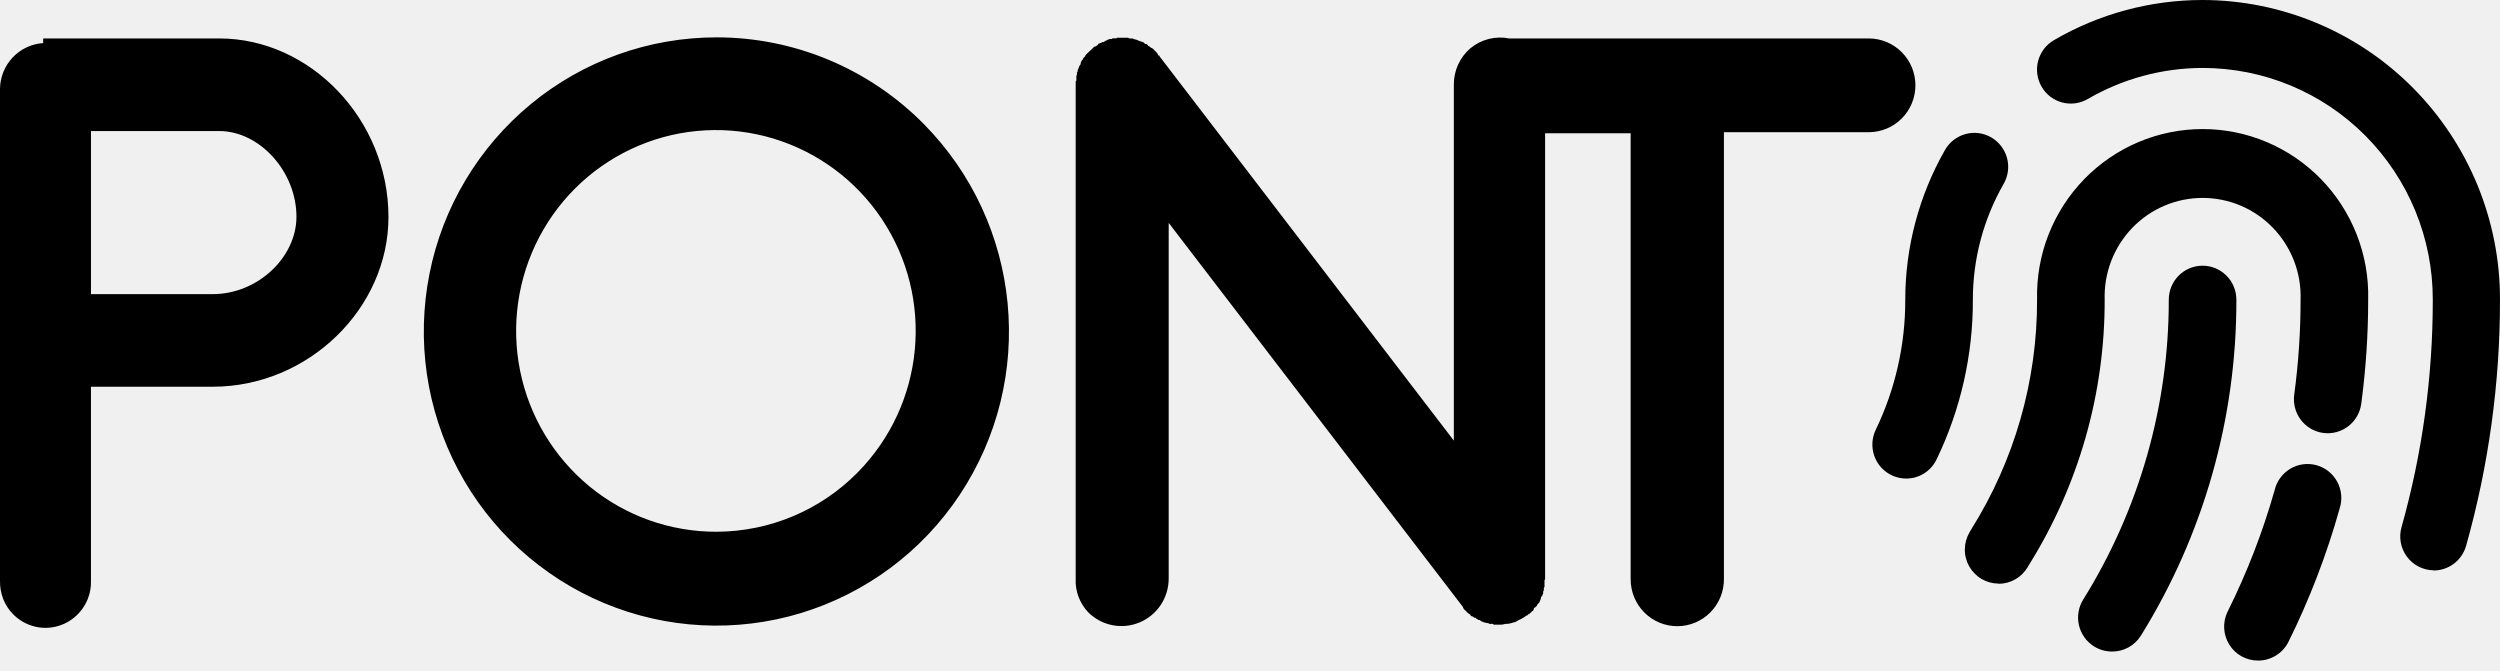
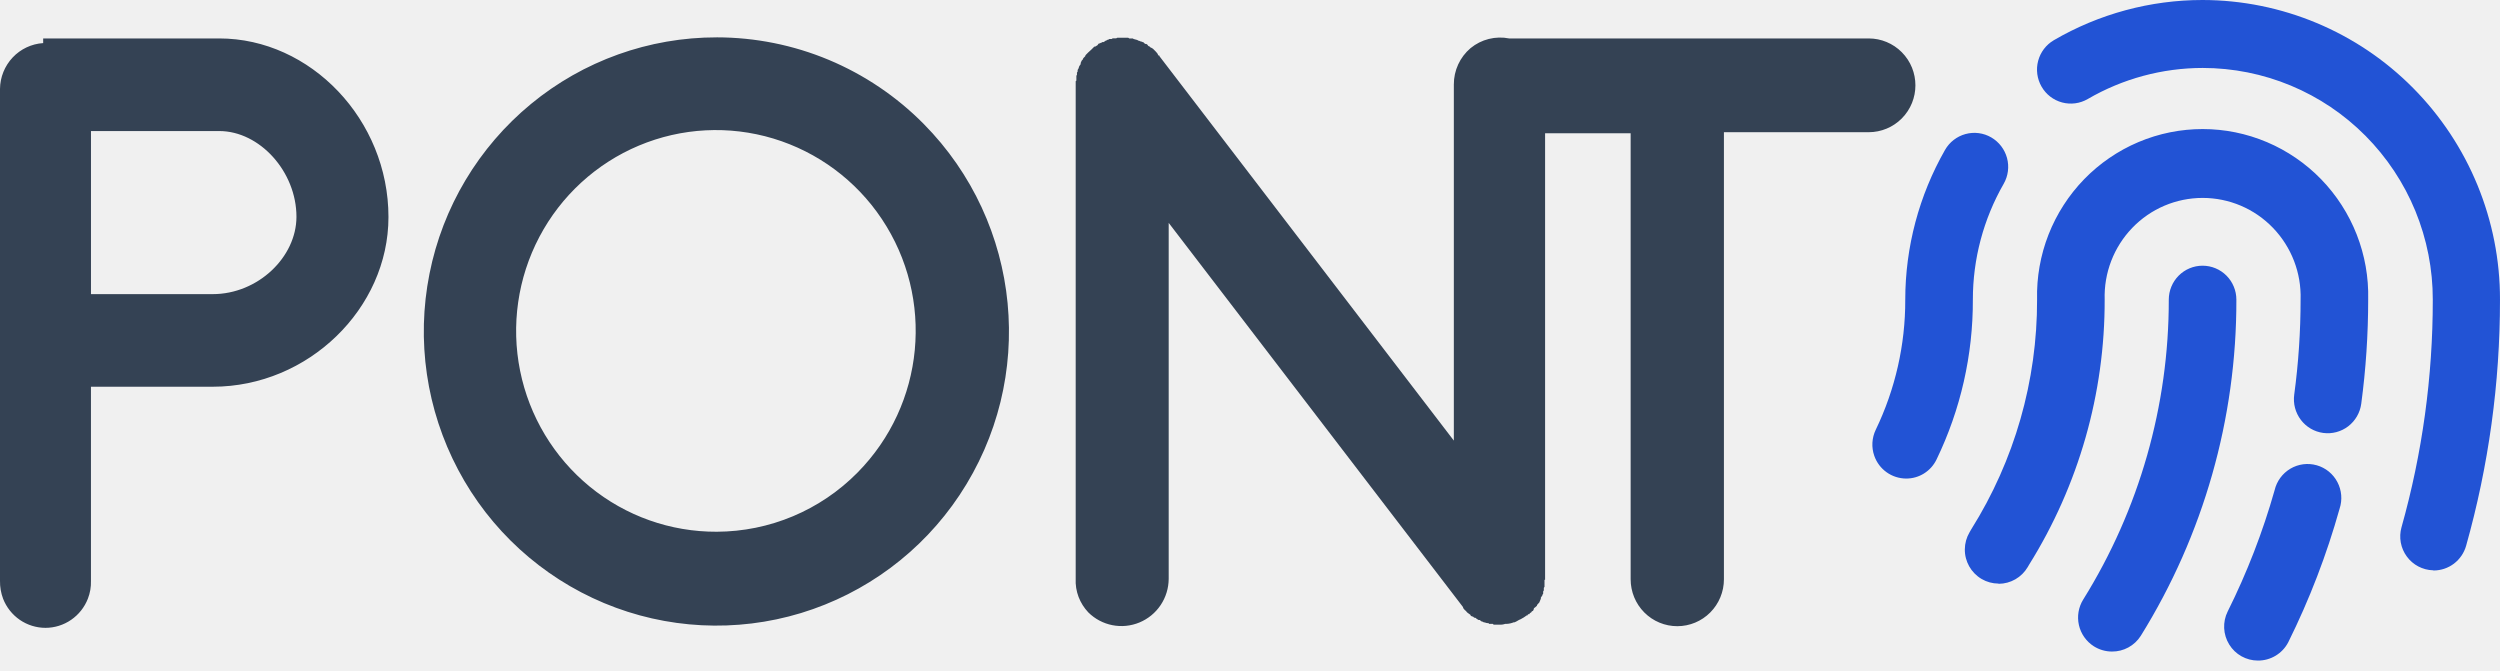
- <svg xmlns="http://www.w3.org/2000/svg" viewBox="0 0 220 59" fill="currentColor" aria-hidden="true" data-slot="icon">
+ <svg xmlns="http://www.w3.org/2000/svg" fill="none" viewBox="0 0 220 59">
  <g clip-path="url(#a)">
-     <path d="M19.29 3.382H3.799v.41a4.05 4.05 0 0 0-2.683 1.264A4.1 4.1 0 0 0 0 7.816v43.3c-.009.537.084 1.07.272 1.572a4.03 4.03 0 0 0 1.472 1.86 4 4 0 0 0 2.258.703 4 4 0 0 0 2.257-.705 4.04 4.04 0 0 0 1.473-1.858c.196-.5.289-1.035.272-1.572V34.032h10.716c8.412 0 15.465-6.885 15.465-14.932 0-8.56-6.849-15.718-14.896-15.718m-.57 22.5H8.006v-14.35H19.29c3.569 0 6.798 3.579 6.798 7.542 0 3.563-3.4 6.809-7.367 6.809M63.077 3.288a25.66 25.66 0 0 0-16.342 5.854 25.9 25.9 0 0 0-8.939 14.947 26 26 0 0 0 2.523 17.254 25.8 25.8 0 0 0 12.84 11.729 25.62 25.62 0 0 0 17.327.877 25.76 25.76 0 0 0 13.947-10.371A25.99 25.99 0 0 0 81.27 10.89a25.7 25.7 0 0 0-8.343-5.624 25.6 25.6 0 0 0-9.85-1.979m0 43.506a17.52 17.52 0 0 1-11.175-3.966 17.7 17.7 0 0 1-6.132-10.194 17.76 17.76 0 0 1 1.696-11.79c1.906-3.615 5-6.453 8.754-8.03a17.5 17.5 0 0 1 11.835-.621 17.6 17.6 0 0 1 9.538 7.07 17.745 17.745 0 0 1-2.135 22.329 17.5 17.5 0 0 1-5.676 3.839 17.5 17.5 0 0 1-6.705 1.363M164.715 3.383h-31.908a4.1 4.1 0 0 0-3.399.854 4.17 4.17 0 0 0-1.47 3.195v31.341L102.037 4.954c0-.068 0-.068-.068-.068s-.068-.137-.136-.205l-.119-.137-.135-.136-.136-.137c-.068 0-.068-.068-.136-.068s-.136-.137-.204-.137-.068-.068-.136-.137c-.068-.068-.136-.068-.204-.068l-.136-.137c-.068 0-.136-.068-.204-.068s-.136-.068-.204-.068a.3.3 0 0 1-.136-.069l-.255-.068a.2.2 0 0 1-.136-.068h-.204a.25.25 0 0 1-.11 0 .4.4 0 0 1-.094-.06h-.85a.3.3 0 0 0-.11 0 .2.2 0 0 0-.093.051h-.315a.4.4 0 0 0-.093.06h-.204a.4.4 0 0 1-.094.06h-.06c-.067.068-.067.068-.135.068l-.204.137a.3.3 0 0 0-.11 0l-.094.06c-.06 0-.128.068-.195.068-.069 0-.077.068-.136.136-.06.069-.136.069-.204.137h-.085l-.136.137-.136.136-.264.24-.204.205a.23.23 0 0 0-.068.136l-.136.137a.26.26 0 0 0-.068.137c-.068.068-.136.136-.136.196a.3.3 0 0 0-.05.103.23.23 0 0 0 0 .11l-.136.197c0 .069-.06.137-.06.205a.25.25 0 0 0-.076.137.24.24 0 0 1 0 .11.2.2 0 0 1-.06.095v.205a.2.2 0 0 0-.051.094.3.3 0 0 0 0 .11v.214c0 .069 0 .137-.06.137v43.77a4 4 0 0 0 .255 1.624c.193.501.482.96.85 1.35a4.134 4.134 0 0 0 4.513.89 4.16 4.16 0 0 0 1.859-1.53 4.2 4.2 0 0 0 .707-2.308V19.613l25.908 33.819v.068c.068.068.136.205.255.265.068.136.204.196.272.256s.136.068.136.137c0 .068.136.068.264.136 0 .069.068.069.136.069s.136.136.204.136a.3.3 0 0 0 .093.06.25.25 0 0 0 .111 0c.068.069.135.137.203.137a.25.25 0 0 1 .136.068c.136 0 .204.069.34.069s.068 0 .136.068h.332l.068.068h.476a1.3 1.3 0 0 0 .543-.068h.136c.21-.011.417-.057.612-.137h.068c.204-.068.34-.205.544-.273q.287-.147.544-.342h.068a.13.13 0 0 1 .042-.094.16.16 0 0 1 .094 0c.068-.068.068-.136.136-.136s.068-.137.136-.137.136-.128.136-.205.059-.069.127-.137.068-.068.145-.128a.16.16 0 0 1 .017-.077.15.15 0 0 1 .051-.06l.161-.179c0-.068.068-.128.068-.197a.3.3 0 0 0 .051-.093.3.3 0 0 0 0-.112l.136-.205a.16.16 0 0 1 .068-.137v-.204a.3.3 0 0 0 .059-.094.4.4 0 0 0 0-.111.3.3 0 0 1 0-.111.4.4 0 0 1 .06-.094v-.615h.051V11.728h7.529V50.98c0 1.094.432 2.144 1.202 2.917a4.09 4.09 0 0 0 5.804 0 4.14 4.14 0 0 0 1.202-2.917V11.634h12.746a4.1 4.1 0 0 0 2.903-1.208 4.14 4.14 0 0 0 0-5.835 4.1 4.1 0 0 0-2.903-1.208z" />
-     <path d="M198.696 58.13a2.96 2.96 0 0 1-2.526-1.417 2.99 2.99 0 0 1-.133-2.905 61.5 61.5 0 0 0 4.129-10.67 2.994 2.994 0 0 1 1.386-1.892 2.964 2.964 0 0 1 4.137 1.174 3 3 0 0 1 .196 2.341 67.3 67.3 0 0 1-4.521 11.763 2.99 2.99 0 0 1-2.668 1.606m-12.856-.794a3 3 0 0 1-1.581-.462 3 3 0 0 1-1.314-1.864 3 3 0 0 1 .379-2.253 49.8 49.8 0 0 0 7.529-26.387c0-.793.313-1.553.871-2.114a2.966 2.966 0 0 1 4.206 0c.558.56.871 1.321.871 2.114a55.8 55.8 0 0 1-8.412 29.582 2.972 2.972 0 0 1-2.549 1.384m-9.968-5.98a2.96 2.96 0 0 1-1.493-.408 2.99 2.99 0 0 1-1.474-2.613 3 3 0 0 1 .418-1.498l.153-.265a37.85 37.85 0 0 0 5.787-20.21 14.7 14.7 0 0 1 1.006-5.715 14.7 14.7 0 0 1 3.134-4.873 14.6 14.6 0 0 1 4.77-3.267 14.5 14.5 0 0 1 11.317 0 14.6 14.6 0 0 1 4.77 3.267 14.7 14.7 0 0 1 3.134 4.873 14.7 14.7 0 0 1 1.006 5.714 69 69 0 0 1-.611 9.175 3 3 0 0 1-1.146 1.978 2.965 2.965 0 0 1-4.17-.568 3 3 0 0 1-.582-2.213c.374-2.775.561-5.572.561-8.372a8.7 8.7 0 0 0-.577-3.4 8.7 8.7 0 0 0-1.85-2.906 8.589 8.589 0 0 0-12.387 0 8.7 8.7 0 0 0-1.85 2.906 8.7 8.7 0 0 0-.577 3.4 43.85 43.85 0 0 1-6.654 23.338l-.119.205a2.98 2.98 0 0 1-2.557 1.47zm38.239-1.17a2.96 2.96 0 0 1-2.309-1.21 2.98 2.98 0 0 1-.47-2.575 73.8 73.8 0 0 0 2.753-20.031 20.5 20.5 0 0 0-1.531-7.8 20.4 20.4 0 0 0-4.388-6.616 20.2 20.2 0 0 0-6.573-4.422 20.2 20.2 0 0 0-7.757-1.552 20.14 20.14 0 0 0-10.112 2.733 2.963 2.963 0 0 1-4.066-1.089 3 3 0 0 1-.301-2.27 3 3 0 0 1 1.384-1.818A26 26 0 0 1 193.836 0a26.14 26.14 0 0 1 18.515 7.743 26.4 26.4 0 0 1 7.648 18.636 79.7 79.7 0 0 1-2.982 21.654 3 3 0 0 1-1.07 1.568 2.97 2.97 0 0 1-1.794.602zm-46.371-8.073a2.983 2.983 0 0 1-2.805-2.006 3 3 0 0 1 .128-2.282 26.2 26.2 0 0 0 2.6-11.455 26.6 26.6 0 0 1 3.501-13.18 2.98 2.98 0 0 1 1.807-1.396 2.96 2.96 0 0 1 2.259.298 3 3 0 0 1 1.389 1.816 3 3 0 0 1-.297 2.271 20.45 20.45 0 0 0-2.71 10.19 32.1 32.1 0 0 1-3.195 14.062 2.97 2.97 0 0 1-1.097 1.23 2.94 2.94 0 0 1-1.58.452" />
+     <path fill="#344254" d="M19.29 3.382H3.799v.41a4.05 4.05 0 0 0-2.683 1.264A4.1 4.1 0 0 0 0 7.816v43.3c-.009.537.084 1.07.272 1.572a4.03 4.03 0 0 0 1.472 1.86 4 4 0 0 0 2.258.703 4 4 0 0 0 2.257-.705 4.04 4.04 0 0 0 1.473-1.858c.196-.5.289-1.035.272-1.572V34.032h10.716c8.412 0 15.465-6.885 15.465-14.932 0-8.56-6.849-15.718-14.896-15.718m-.57 22.5H8.006v-14.35H19.29c3.569 0 6.798 3.579 6.798 7.542 0 3.563-3.4 6.809-7.367 6.809M63.077 3.288a25.66 25.66 0 0 0-16.342 5.854 25.9 25.9 0 0 0-8.939 14.947 26 26 0 0 0 2.523 17.254 25.8 25.8 0 0 0 12.84 11.729 25.62 25.62 0 0 0 17.327.877 25.76 25.76 0 0 0 13.947-10.371A25.99 25.99 0 0 0 81.27 10.89a25.7 25.7 0 0 0-8.343-5.624 25.6 25.6 0 0 0-9.85-1.979m0 43.506a17.52 17.52 0 0 1-11.175-3.966 17.7 17.7 0 0 1-6.132-10.194 17.76 17.76 0 0 1 1.696-11.79c1.906-3.615 5-6.453 8.754-8.03a17.5 17.5 0 0 1 11.835-.621 17.6 17.6 0 0 1 9.538 7.07 17.745 17.745 0 0 1-2.135 22.329 17.5 17.5 0 0 1-5.676 3.839 17.5 17.5 0 0 1-6.705 1.363M164.715 3.383h-31.908a4.1 4.1 0 0 0-3.399.854 4.17 4.17 0 0 0-1.47 3.195v31.341L102.037 4.954c0-.068 0-.068-.068-.068s-.068-.137-.136-.205l-.119-.137-.135-.136-.136-.137c-.068 0-.068-.068-.136-.068s-.136-.137-.204-.137-.068-.068-.136-.137c-.068-.068-.136-.068-.204-.068l-.136-.137c-.068 0-.136-.068-.204-.068s-.136-.068-.204-.068a.3.3 0 0 1-.136-.069l-.255-.068a.2.2 0 0 1-.136-.068h-.204a.25.25 0 0 1-.11 0 .4.4 0 0 1-.094-.06h-.85a.3.3 0 0 0-.11 0 .2.2 0 0 0-.093.051h-.315a.4.4 0 0 0-.093.06h-.204a.4.4 0 0 1-.094.06h-.06c-.067.068-.067.068-.135.068l-.204.137a.3.3 0 0 0-.11 0l-.094.06c-.06 0-.128.068-.195.068-.069 0-.077.068-.136.136-.06.069-.136.069-.204.137h-.085l-.136.137-.136.136-.264.24-.204.205a.23.23 0 0 0-.068.136l-.136.137a.26.26 0 0 0-.068.137c-.068.068-.136.136-.136.196a.3.3 0 0 0-.05.103.23.23 0 0 0 0 .11l-.136.197c0 .069-.06.137-.06.205a.25.25 0 0 0-.076.137.24.24 0 0 1 0 .11.2.2 0 0 1-.06.095v.205a.2.2 0 0 0-.051.094.3.3 0 0 0 0 .11v.214c0 .069 0 .137-.06.137v43.77a4 4 0 0 0 .255 1.624c.193.501.482.96.85 1.35a4.134 4.134 0 0 0 4.513.89 4.16 4.16 0 0 0 1.859-1.53 4.2 4.2 0 0 0 .707-2.308V19.613l25.908 33.819v.068c.068.068.136.205.255.265.068.136.204.196.272.256s.136.068.136.137c0 .068.136.068.264.136 0 .069.068.069.136.069s.136.136.204.136a.3.3 0 0 0 .093.06.25.25 0 0 0 .111 0c.068.069.135.137.203.137a.25.25 0 0 1 .136.068c.136 0 .204.069.34.069s.068 0 .136.068h.332l.068.068h.476a1.3 1.3 0 0 0 .543-.068h.136c.21-.011.417-.057.612-.137h.068c.204-.068.34-.205.544-.273q.287-.147.544-.342h.068a.13.13 0 0 1 .042-.094.16.16 0 0 1 .094 0c.068-.068.068-.136.136-.136s.068-.137.136-.137.136-.128.136-.205.059-.069.127-.137.068-.068.145-.128a.16.16 0 0 1 .017-.077.15.15 0 0 1 .051-.06l.161-.179c0-.068.068-.128.068-.197a.3.3 0 0 0 .051-.093.3.3 0 0 0 0-.112l.136-.205a.16.16 0 0 1 .068-.137v-.204a.3.3 0 0 0 .059-.094.4.4 0 0 0 0-.111.3.3 0 0 1 0-.111.4.4 0 0 1 .06-.094v-.615h.051V11.728h7.529V50.98c0 1.094.432 2.144 1.202 2.917a4.09 4.09 0 0 0 5.804 0 4.14 4.14 0 0 0 1.202-2.917V11.634h12.746a4.1 4.1 0 0 0 2.903-1.208 4.14 4.14 0 0 0 0-5.835 4.1 4.1 0 0 0-2.903-1.208z" />
+     <path fill="#2253D5" d="M198.696 58.13a2.96 2.96 0 0 1-2.526-1.417 2.99 2.99 0 0 1-.133-2.905 61.5 61.5 0 0 0 4.129-10.67 2.994 2.994 0 0 1 1.386-1.892 2.964 2.964 0 0 1 4.137 1.174 3 3 0 0 1 .196 2.341 67.3 67.3 0 0 1-4.521 11.763 2.99 2.99 0 0 1-2.668 1.606m-12.856-.794a3 3 0 0 1-1.581-.462 3 3 0 0 1-1.314-1.864 3 3 0 0 1 .379-2.253 49.8 49.8 0 0 0 7.529-26.387c0-.793.313-1.553.871-2.114a2.966 2.966 0 0 1 4.206 0c.558.56.871 1.321.871 2.114a55.8 55.8 0 0 1-8.412 29.582 2.972 2.972 0 0 1-2.549 1.384m-9.968-5.98a2.96 2.96 0 0 1-1.493-.408 2.99 2.99 0 0 1-1.474-2.613 3 3 0 0 1 .418-1.498l.153-.265a37.85 37.85 0 0 0 5.787-20.21 14.7 14.7 0 0 1 1.006-5.715 14.7 14.7 0 0 1 3.134-4.873 14.6 14.6 0 0 1 4.77-3.267 14.5 14.5 0 0 1 11.317 0 14.6 14.6 0 0 1 4.77 3.267 14.7 14.7 0 0 1 3.134 4.873 14.7 14.7 0 0 1 1.006 5.714 69 69 0 0 1-.611 9.175 3 3 0 0 1-1.146 1.978 2.965 2.965 0 0 1-4.17-.568 3 3 0 0 1-.582-2.213c.374-2.775.561-5.572.561-8.372a8.7 8.7 0 0 0-.577-3.4 8.7 8.7 0 0 0-1.85-2.906 8.589 8.589 0 0 0-12.387 0 8.7 8.7 0 0 0-1.85 2.906 8.7 8.7 0 0 0-.577 3.4 43.85 43.85 0 0 1-6.654 23.338l-.119.205a2.98 2.98 0 0 1-2.557 1.47zm38.239-1.17a2.96 2.96 0 0 1-2.309-1.21 2.98 2.98 0 0 1-.47-2.575 73.8 73.8 0 0 0 2.753-20.031 20.5 20.5 0 0 0-1.531-7.8 20.4 20.4 0 0 0-4.388-6.616 20.2 20.2 0 0 0-6.573-4.422 20.2 20.2 0 0 0-7.757-1.552 20.14 20.14 0 0 0-10.112 2.733 2.963 2.963 0 0 1-4.066-1.089 3 3 0 0 1-.301-2.27 3 3 0 0 1 1.384-1.818A26 26 0 0 1 193.836 0a26.14 26.14 0 0 1 18.515 7.743 26.4 26.4 0 0 1 7.648 18.636 79.7 79.7 0 0 1-2.982 21.654 3 3 0 0 1-1.07 1.568 2.97 2.97 0 0 1-1.794.602zm-46.371-8.073a2.983 2.983 0 0 1-2.805-2.006 3 3 0 0 1 .128-2.282 26.2 26.2 0 0 0 2.6-11.455 26.6 26.6 0 0 1 3.501-13.18 2.98 2.98 0 0 1 1.807-1.396 2.96 2.96 0 0 1 2.259.298 3 3 0 0 1 1.389 1.816 3 3 0 0 1-.297 2.271 20.45 20.45 0 0 0-2.71 10.19 32.1 32.1 0 0 1-3.195 14.062 2.97 2.97 0 0 1-1.097 1.23 2.94 2.94 0 0 1-1.58.452" />
  </g>
  <defs>
    <clipPath id="a">
-       <path d="M0 0h220v58.13H0z" />
+       <path fill="#fff" d="M0 0h220v58.13H0z" />
    </clipPath>
  </defs>
</svg>
